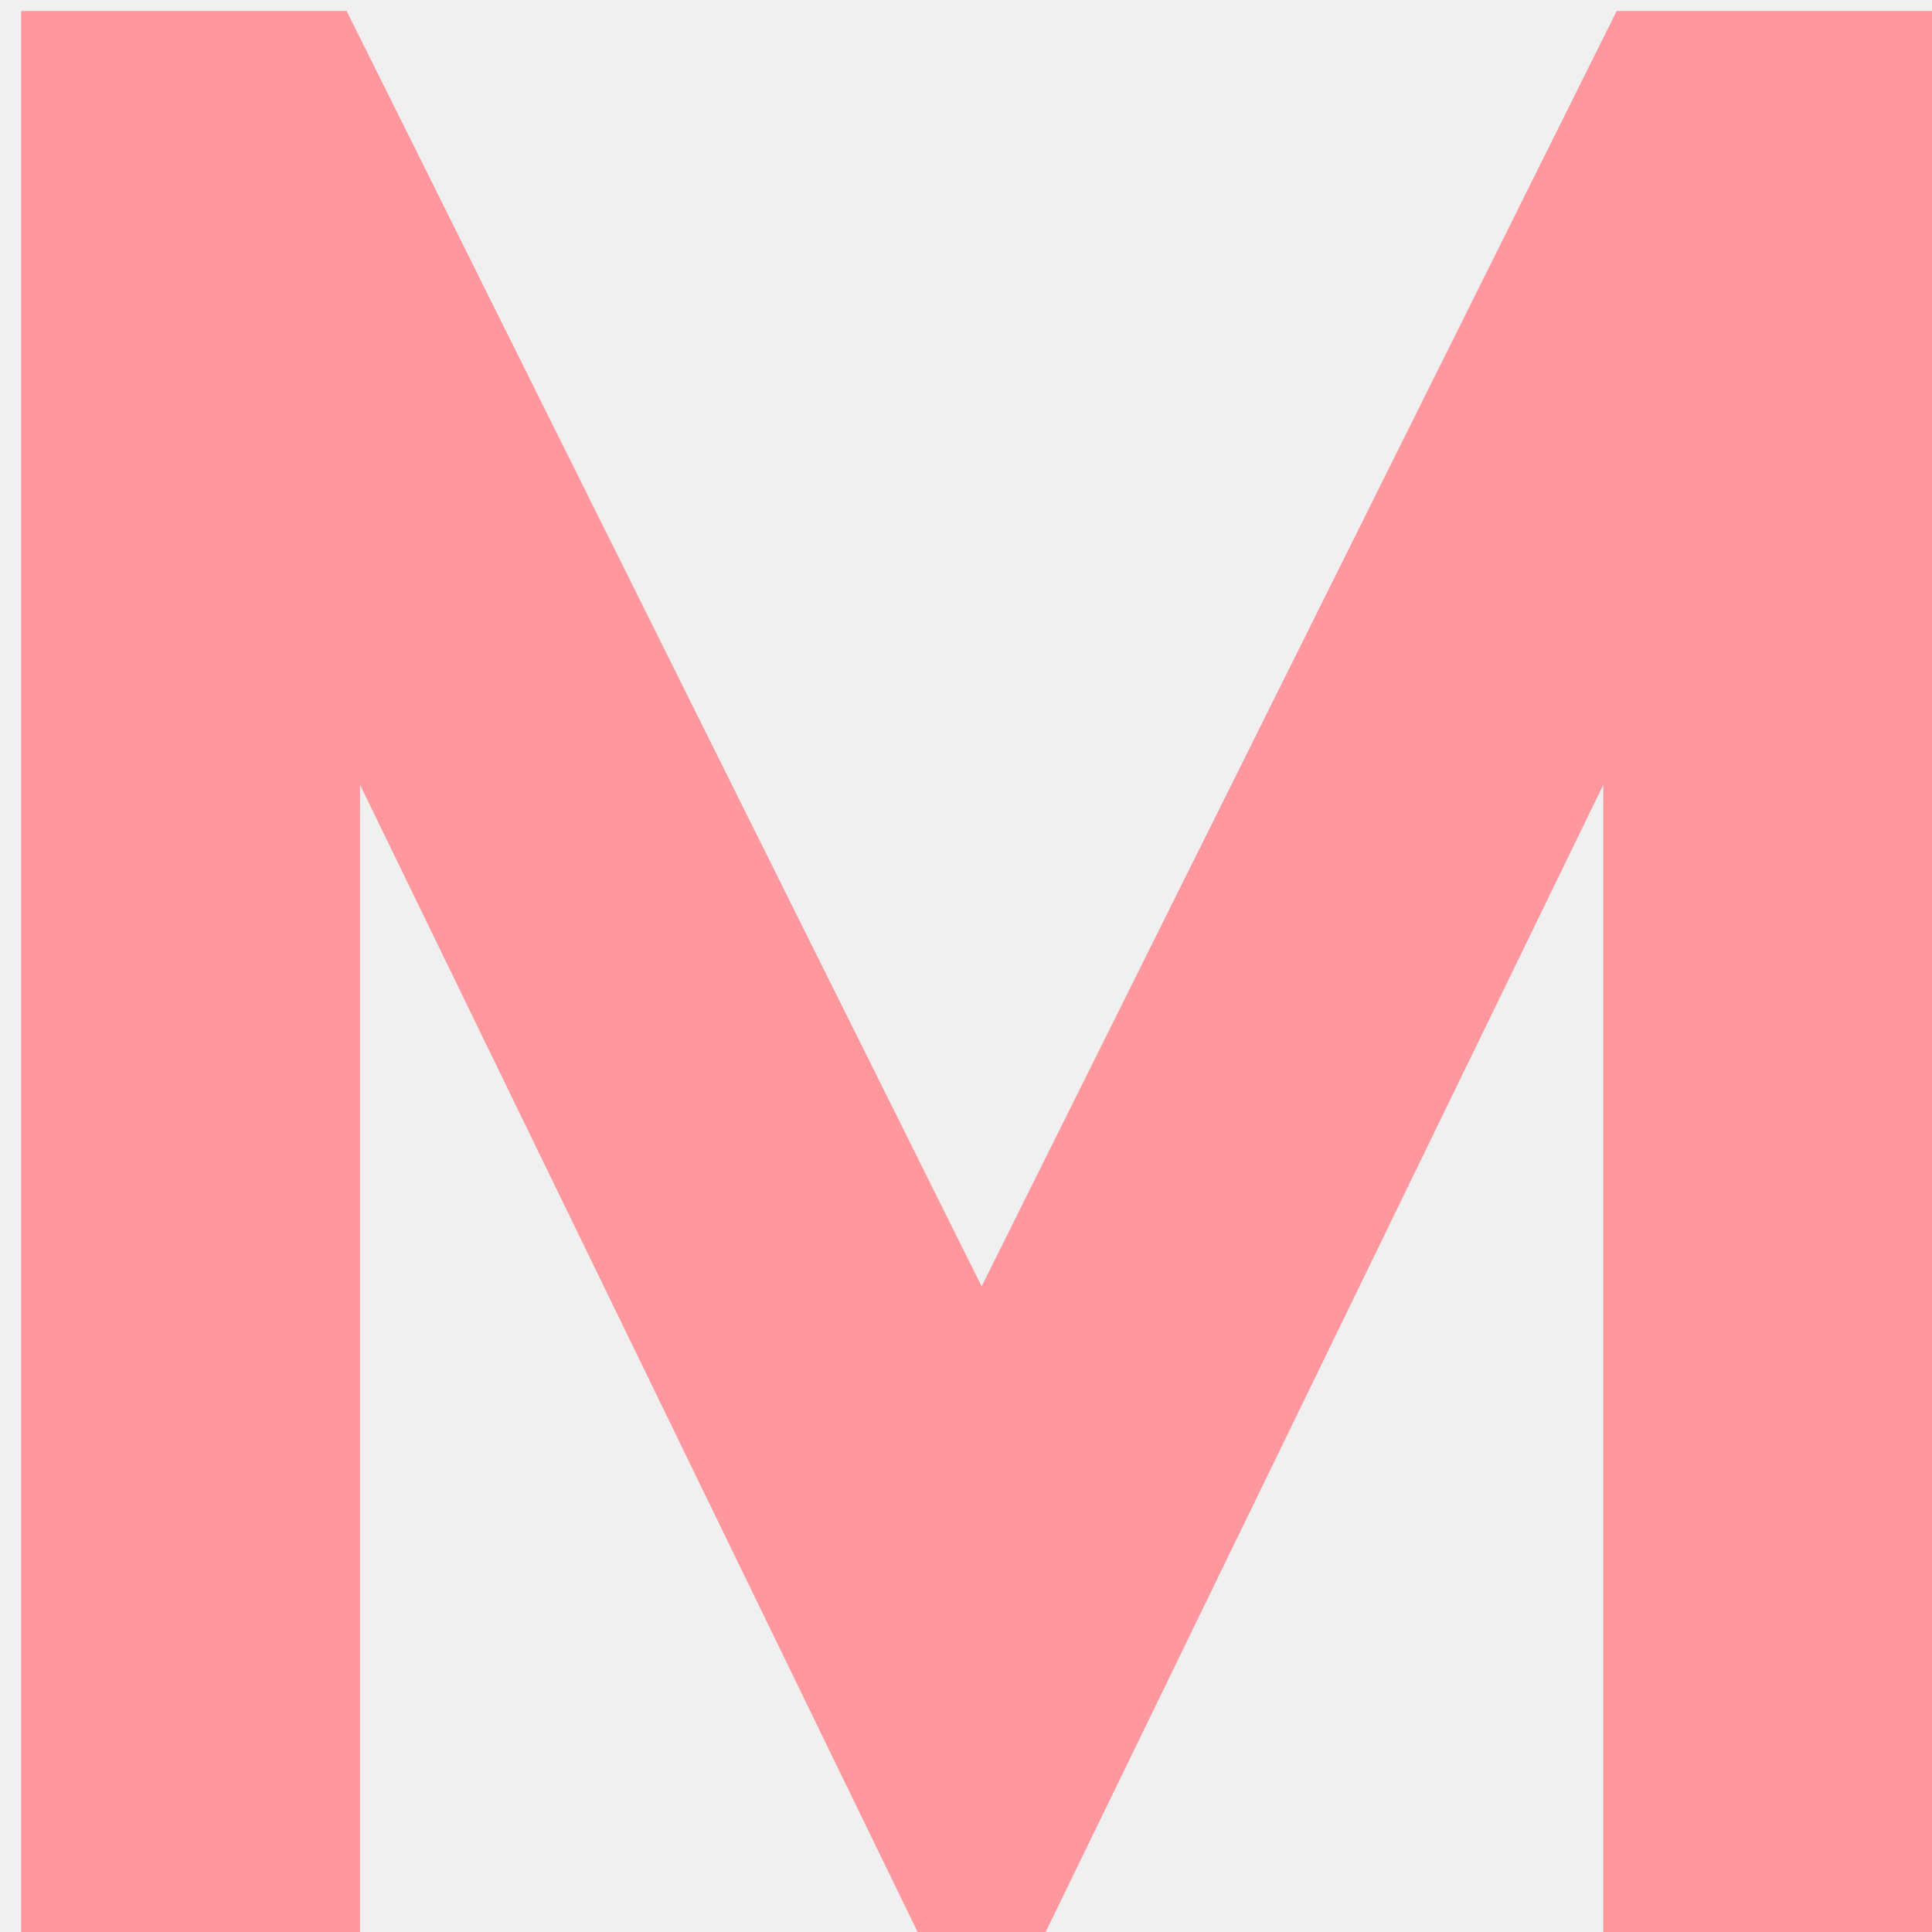
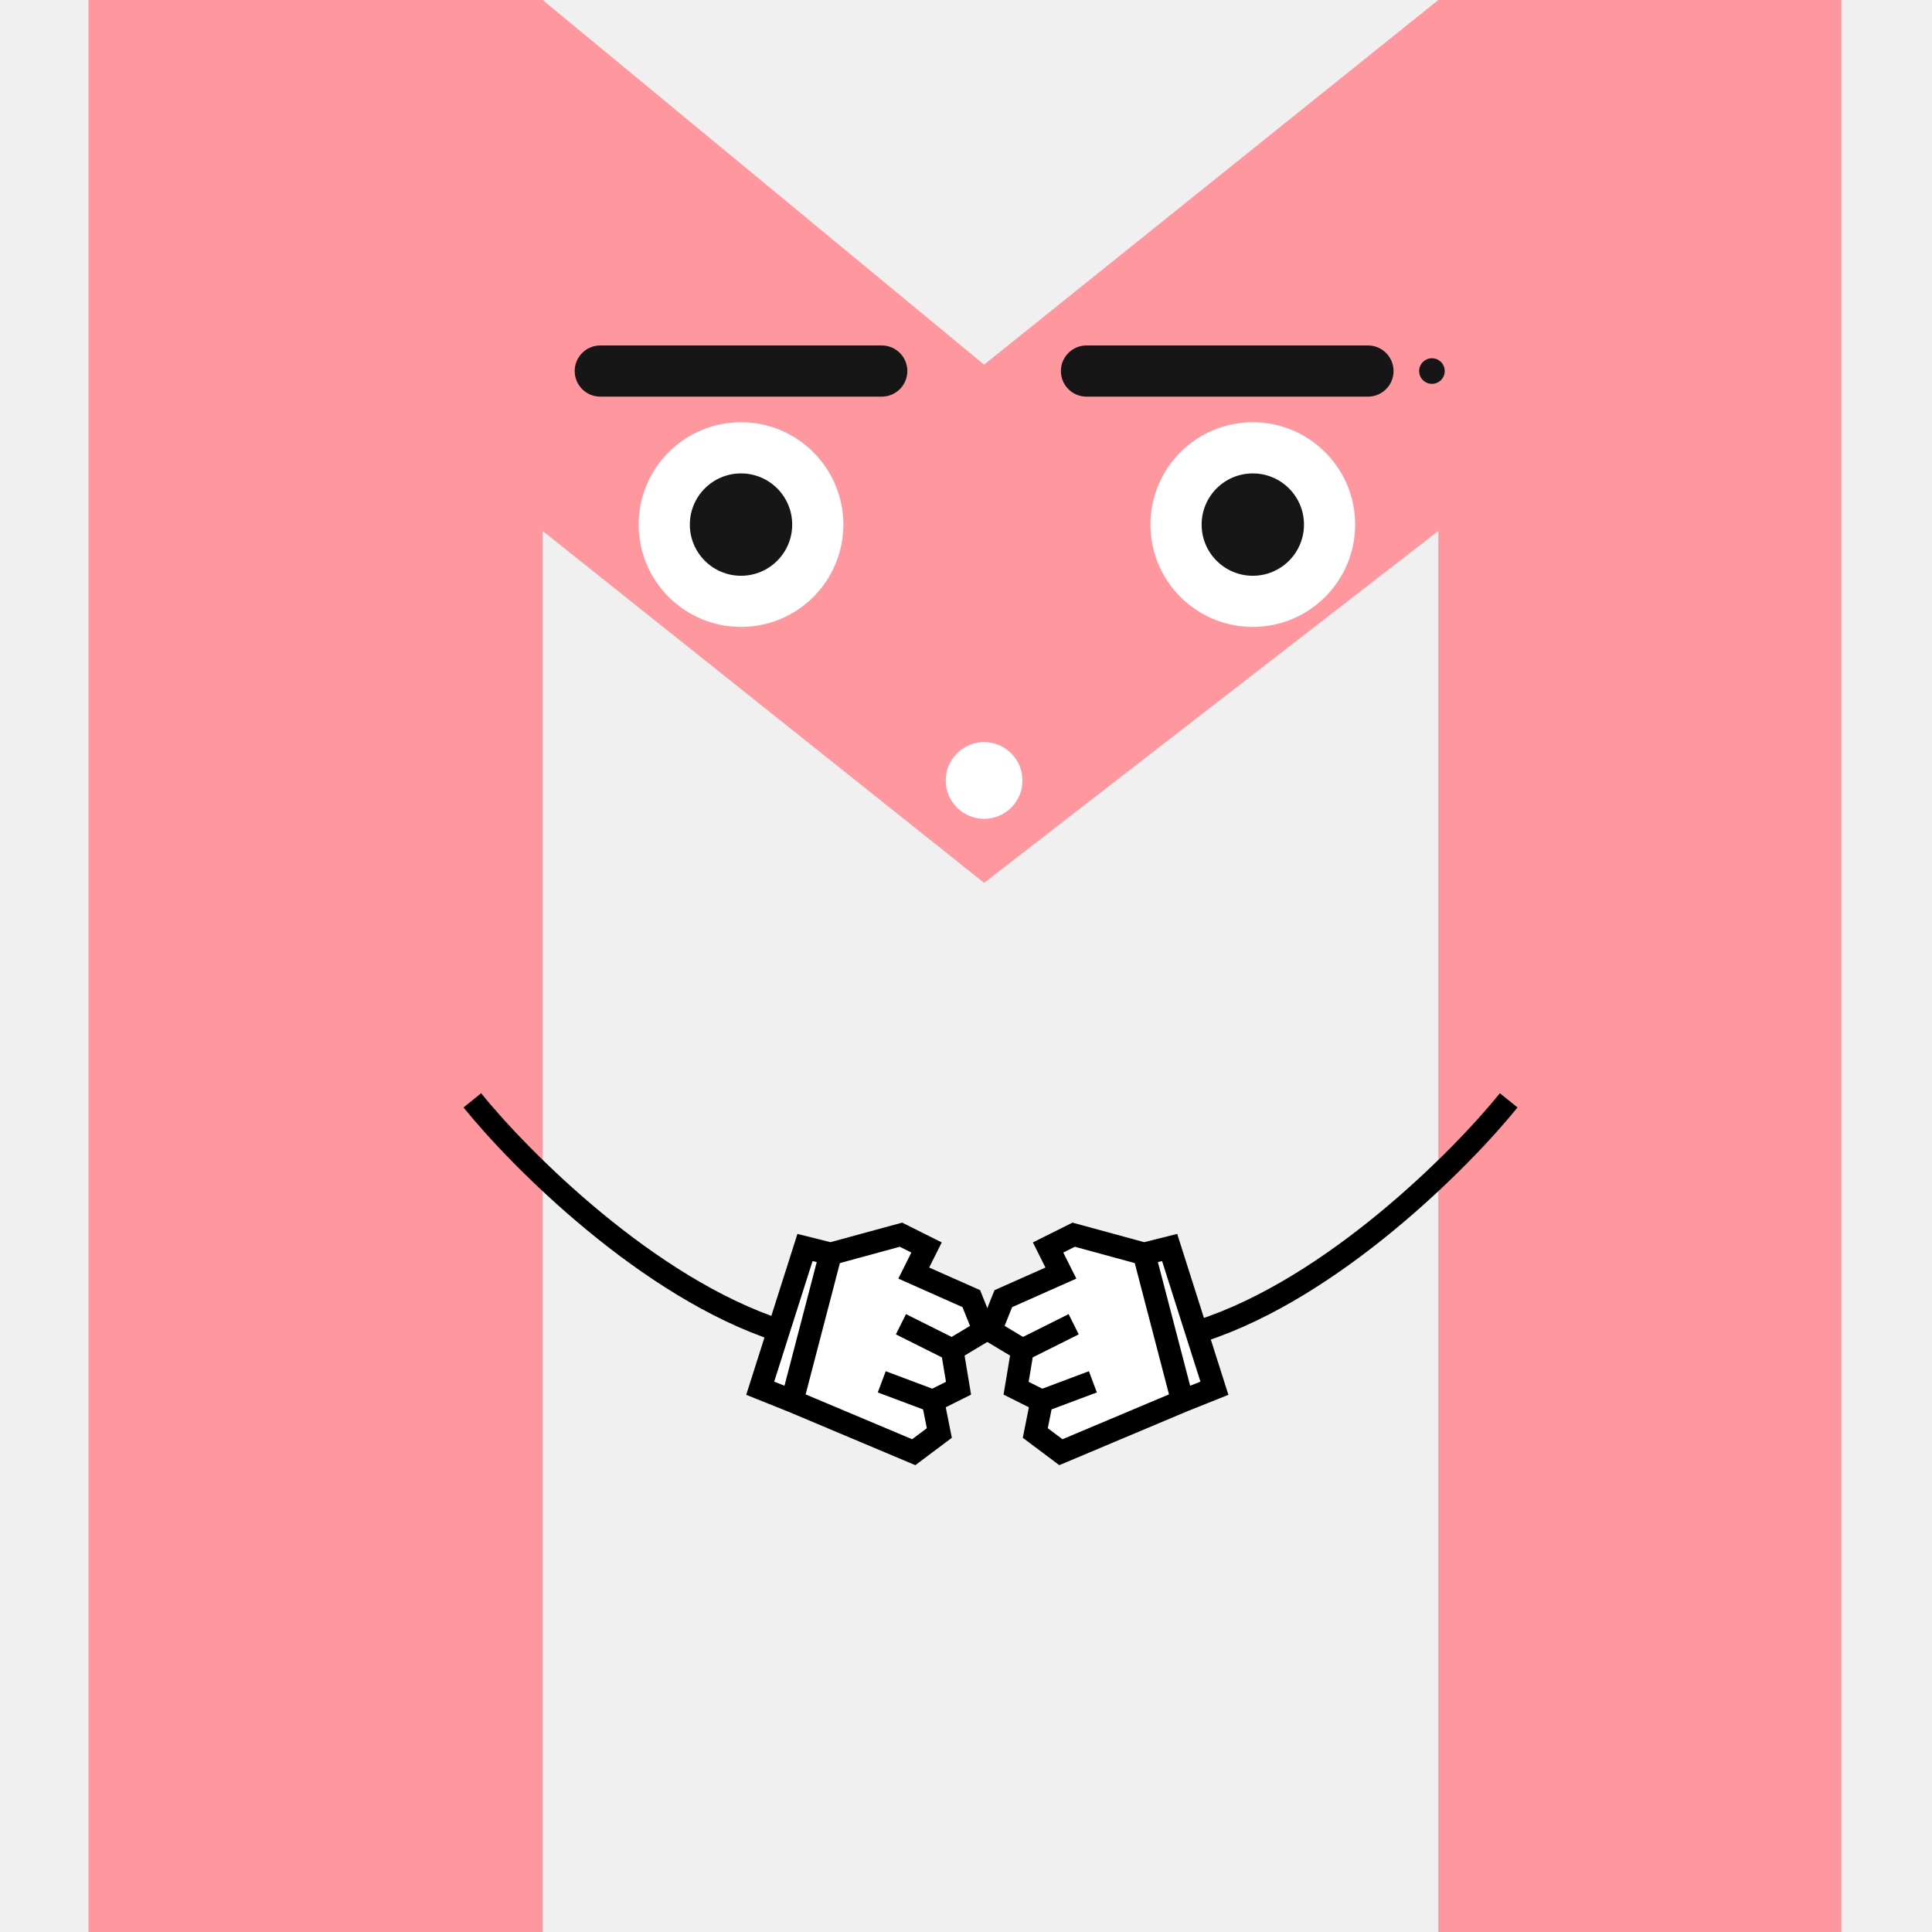
- <svg xmlns="http://www.w3.org/2000/svg" viewBox="3 8 35 35" fill="none">
-   <path d="M3.383 43V8.2H9.28L20.783 31.303L32.287 8.2H38.183V43H32.045V22.217L21.943 43H19.623L9.522 22.217V43H3.383Z" fill="#FF979E" />
+ <svg xmlns="http://www.w3.org/2000/svg" viewBox="0 0 131 131" fill="none">
+   <path d="M6 131V0H36.798L66.728 24.725L97.526 0H124.854V131H97.526V36.003L66.728 59.861L36.798 36.003V131H6Z" fill="#FF979E" />
+   <path d="M51.546 94.129L54.583 84.586L56.318 85.02L61.089 83.719L62.825 84.586L61.957 86.321L65.861 88.056L66.728 90.225L64.56 91.526L64.993 94.129L63.258 94.997L63.692 97.165L61.957 98.467L53.715 94.997L51.546 94.129Z" fill="white" />
+   <path d="M53.715 94.997L51.546 94.129L54.583 84.586L56.318 85.02M53.715 94.997L56.318 85.02M53.715 94.997L61.957 98.467L63.692 97.165L63.258 94.997M56.318 85.02L61.089 83.719L62.825 84.586L61.957 86.321L65.861 88.056L66.728 90.225L64.56 91.526M64.56 91.526L61.089 89.791M64.56 91.526L64.993 94.129L63.258 94.997M63.258 94.997L59.788 93.695" stroke="black" stroke-width="1.536" />
+   <path d="M82.344 94.129L79.308 84.586L77.573 85.02L72.801 83.719L71.066 84.586L71.934 86.321L68.03 88.056L67.162 90.225L69.331 91.526L68.897 94.129L70.632 94.997L70.199 97.165L71.934 98.467L80.175 94.997L82.344 94.129Z" fill="white" />
+   <path d="M80.175 94.997L82.344 94.129L79.308 84.586L77.573 85.02M80.175 94.997L77.573 85.02M80.175 94.997L71.934 98.467L70.199 97.165L70.632 94.997M77.573 85.02L72.801 83.719L71.066 84.586L71.934 86.321L68.03 88.056L67.162 90.225L69.331 91.526M69.331 91.526L72.801 89.791M69.331 91.526L68.897 94.129L70.632 94.997M70.632 94.997L74.103 93.695" stroke="black" stroke-width="1.536" />
+   <rect x="38.967" y="23.424" width="22.556" height="3.47" rx="1.735" fill="#161616" />
+   <circle cx="97.093" cy="25.159" r="0.868" fill="#161616" />
+   <circle cx="50.245" cy="35.569" r="6.94" fill="white" />
+   <circle cx="50.245" cy="35.57" r="3.47" fill="#161616" />
+   <rect x="64.126" y="50.318" width="5.205" height="5.205" rx="2.603" fill="white" />
+   <rect x="71.934" y="23.424" width="22.556" height="3.47" rx="1.735" fill="#161616" />
+   <path d="M102.298 74.609C99.076 78.604 90.4 87.32 81.477 90.225" stroke="black" stroke-width="1.536" />
+   <path d="M32.026 74.609C35.249 78.604 43.924 87.32 52.848 90.225" stroke="black" stroke-width="1.536" />
+   <circle cx="84.947" cy="35.569" r="6.94" fill="white" />
+   <circle cx="84.947" cy="35.57" r="3.47" fill="#161616" />
</svg>
